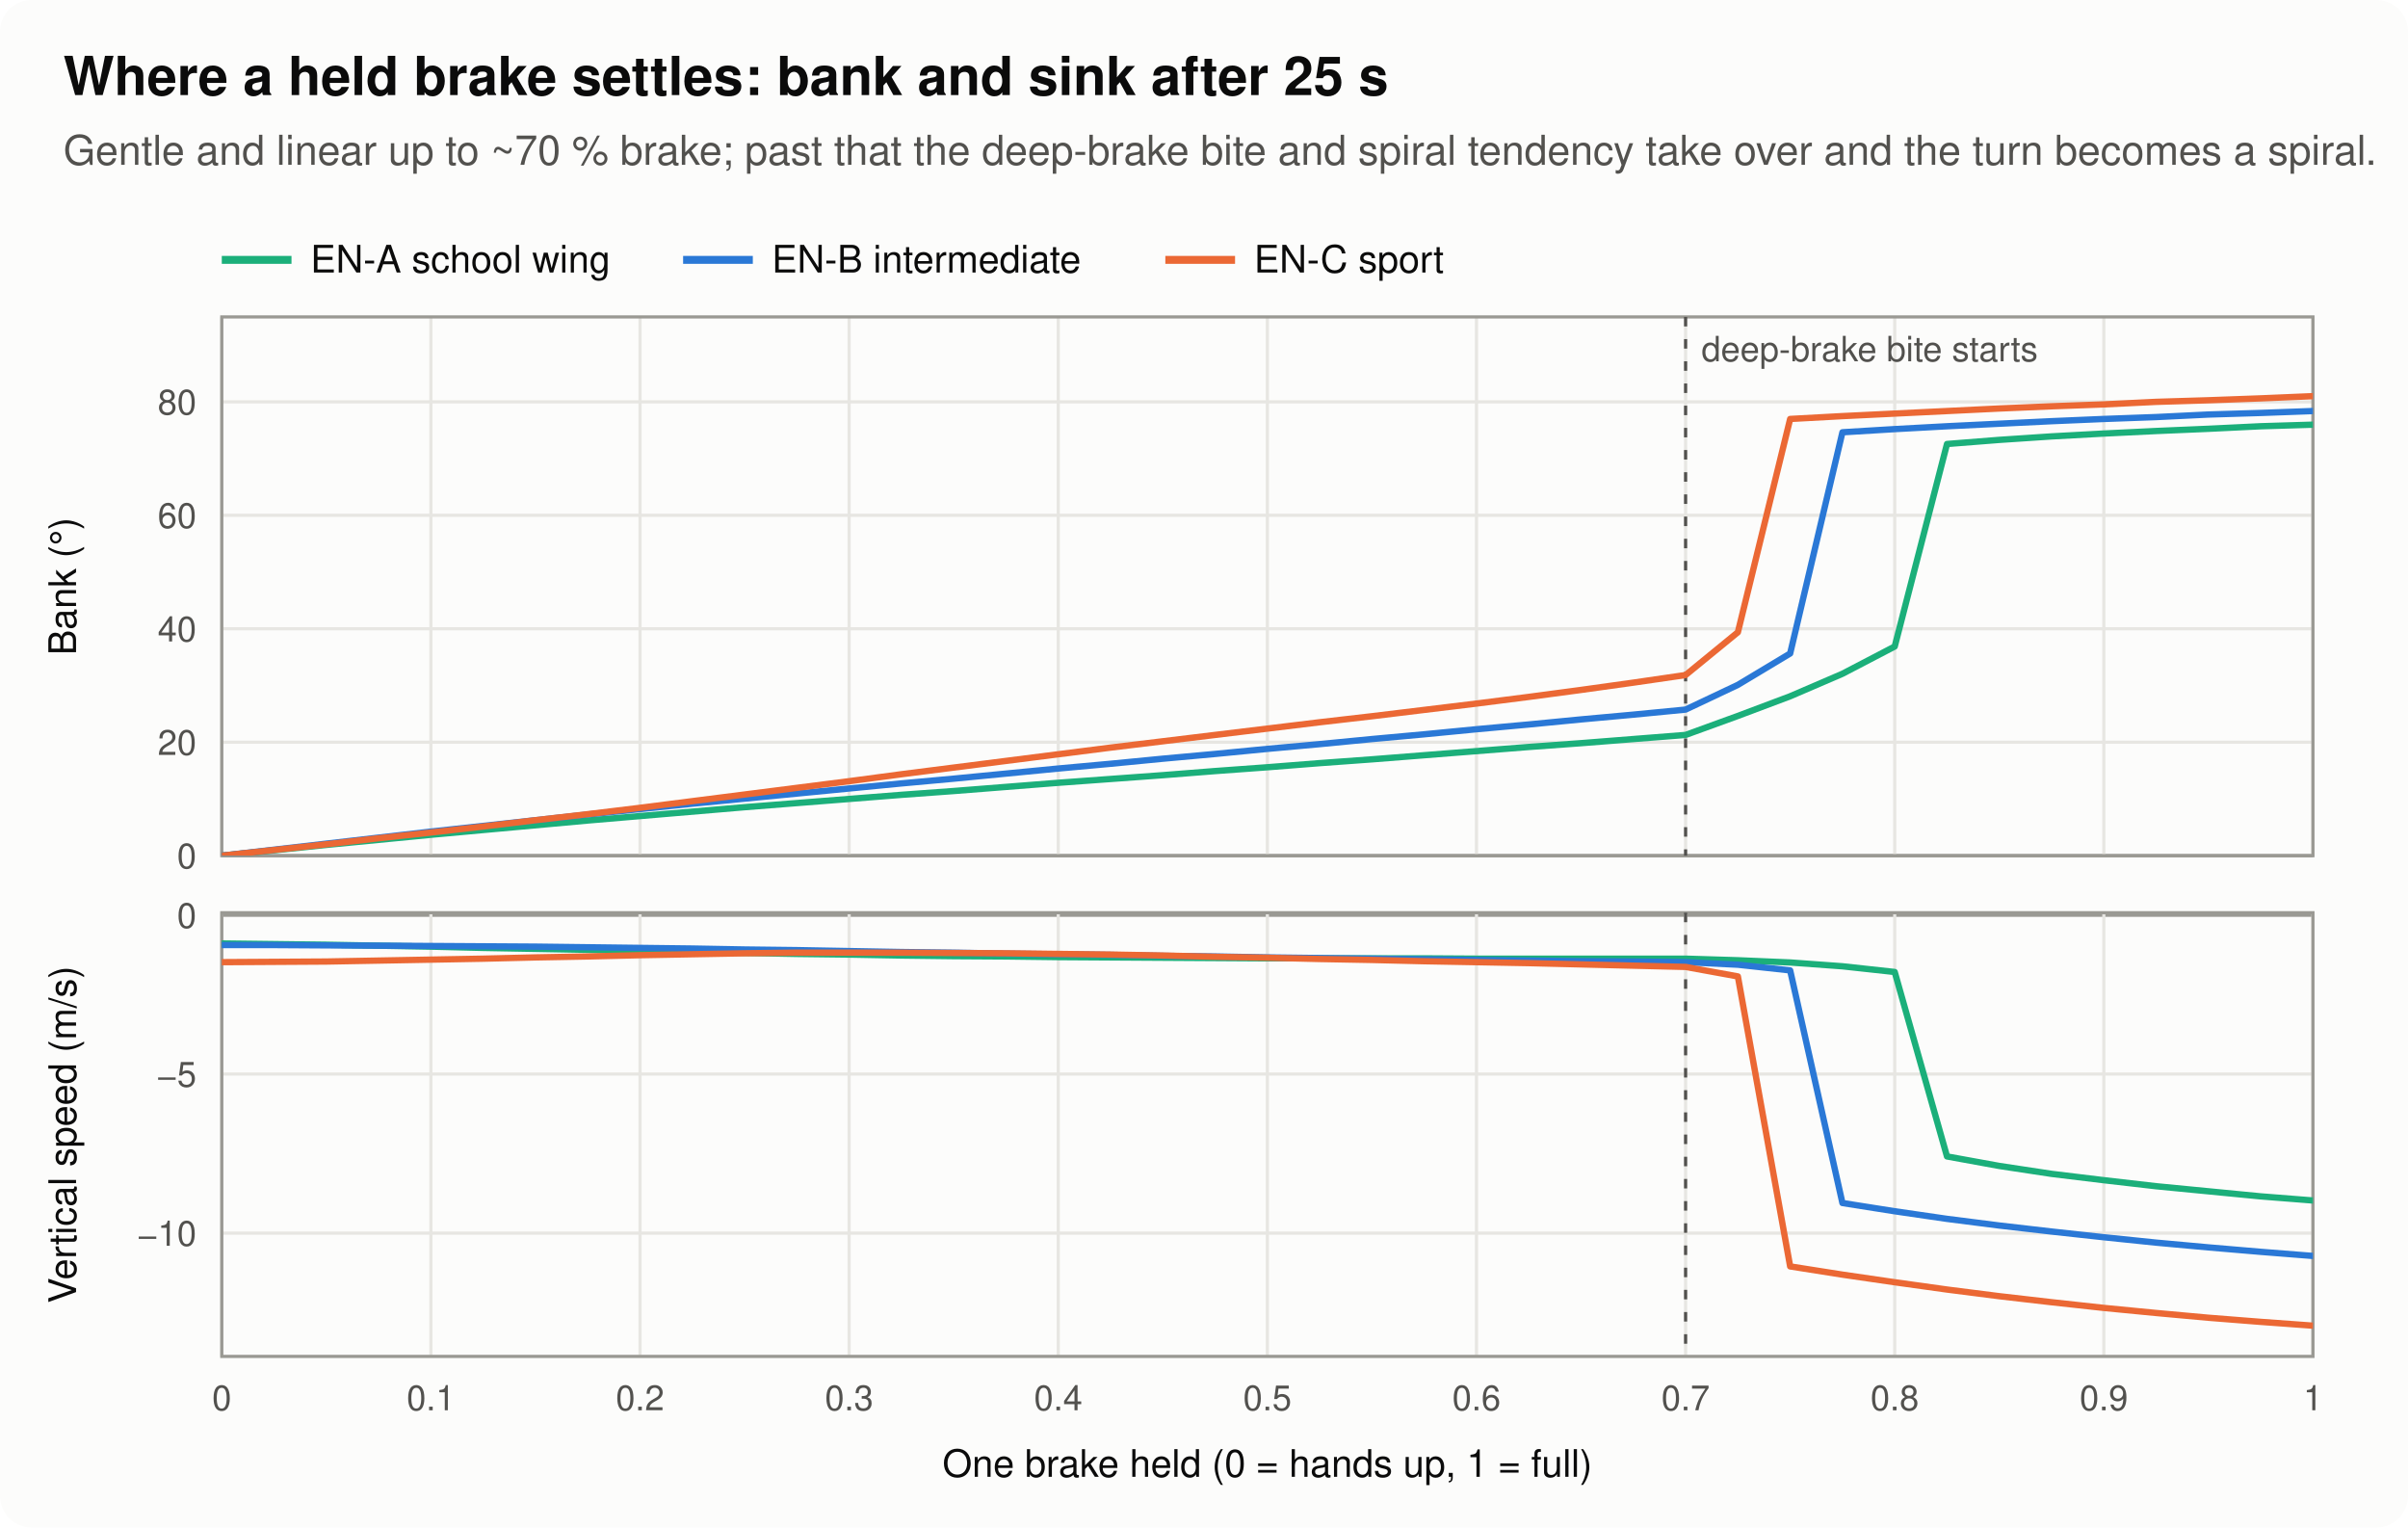
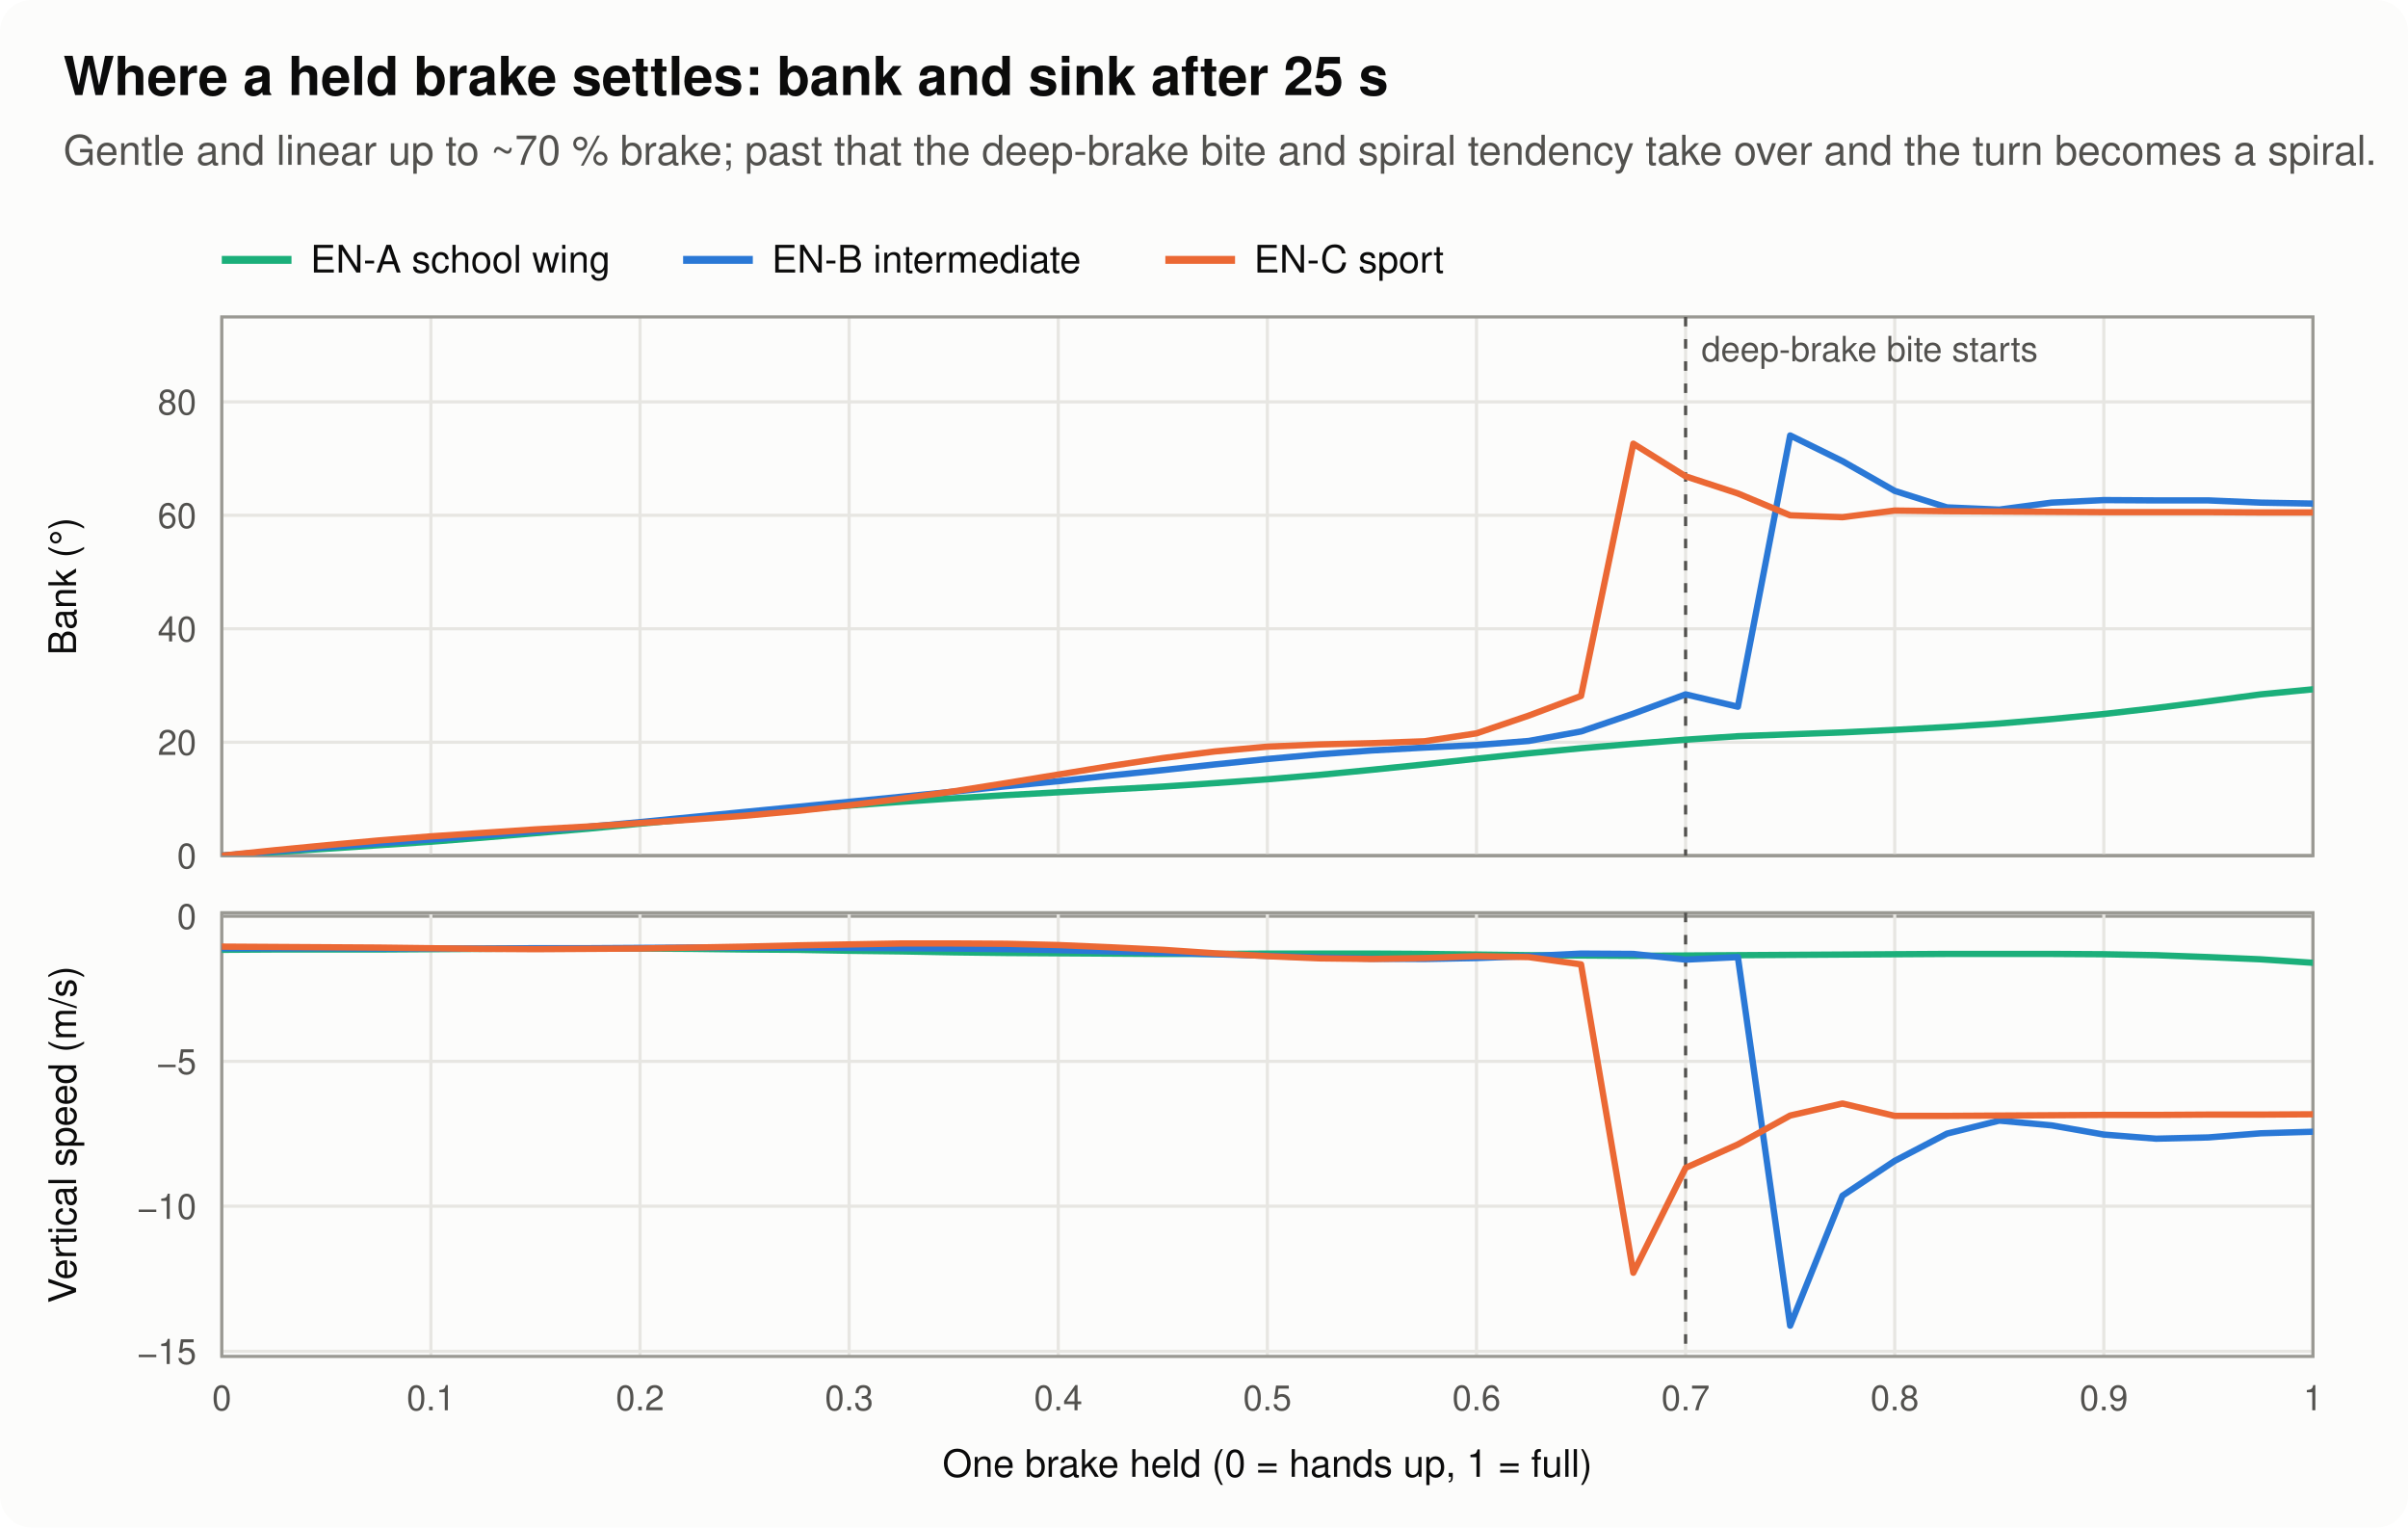
<svg xmlns="http://www.w3.org/2000/svg" width="760" height="482" viewBox="0 0 760 482" font-family="-apple-system, 'Segoe UI', Helvetica, Arial, sans-serif" role="img" aria-label="Where a held brake settles: bank and sink after 25 s">
  <rect width="100%" height="100%" rx="10" fill="#fcfcfb" />
  <text x="20" y="30" font-size="17" font-weight="600" fill="#0b0b0b">Where a held brake settles: bank and sink after 25 s</text>
  <text x="20" y="52" font-size="13" fill="#52514e">Gentle and linear up to ~70 % brake; past that the deep-brake bite and spiral tendency take over and the turn becomes a spiral.</text>
  <line x1="70" y1="82" x2="92" y2="82" stroke="#1baf7a" stroke-width="2.5" />
  <text x="98" y="86" font-size="12" fill="#0b0b0b">EN-A school wing</text>
  <line x1="215.6" y1="82" x2="237.6" y2="82" stroke="#2a78d6" stroke-width="2.5" />
  <text x="243.6" y="86" font-size="12" fill="#0b0b0b">EN-B intermediate</text>
  <line x1="367.8" y1="82" x2="389.8" y2="82" stroke="#eb6834" stroke-width="2.5" />
  <text x="395.8" y="86" font-size="12" fill="#0b0b0b">EN-C sport</text>
  <clipPath id="clip0">
    <rect x="70" y="100" width="660" height="170" />
  </clipPath>
  <line x1="70" y1="270.0" x2="730" y2="270.0" stroke="#9a9993" stroke-width="1" />
  <text x="62" y="274" font-size="11" fill="#52514e" text-anchor="end">0</text>
  <line x1="70" y1="234.2" x2="730" y2="234.2" stroke="#e7e6e2" stroke-width="1" />
  <text x="62" y="238.2" font-size="11" fill="#52514e" text-anchor="end">20</text>
  <line x1="70" y1="198.4" x2="730" y2="198.4" stroke="#e7e6e2" stroke-width="1" />
  <text x="62" y="202.4" font-size="11" fill="#52514e" text-anchor="end">40</text>
  <line x1="70" y1="162.6" x2="730" y2="162.6" stroke="#e7e6e2" stroke-width="1" />
  <text x="62" y="166.6" font-size="11" fill="#52514e" text-anchor="end">60</text>
  <line x1="70" y1="126.8" x2="730" y2="126.8" stroke="#e7e6e2" stroke-width="1" />
  <text x="62" y="130.8" font-size="11" fill="#52514e" text-anchor="end">80</text>
  <line x1="70.0" y1="100" x2="70.0" y2="270" stroke="#e7e6e2" stroke-width="1" />
  <line x1="136.0" y1="100" x2="136.0" y2="270" stroke="#e7e6e2" stroke-width="1" />
  <line x1="202.0" y1="100" x2="202.0" y2="270" stroke="#e7e6e2" stroke-width="1" />
  <line x1="268.0" y1="100" x2="268.0" y2="270" stroke="#e7e6e2" stroke-width="1" />
  <line x1="334.0" y1="100" x2="334.0" y2="270" stroke="#e7e6e2" stroke-width="1" />
  <line x1="400.0" y1="100" x2="400.0" y2="270" stroke="#e7e6e2" stroke-width="1" />
  <line x1="466.0" y1="100" x2="466.0" y2="270" stroke="#e7e6e2" stroke-width="1" />
  <line x1="532.0" y1="100" x2="532.0" y2="270" stroke="#e7e6e2" stroke-width="1" />
  <line x1="598.0" y1="100" x2="598.0" y2="270" stroke="#e7e6e2" stroke-width="1" />
  <line x1="664.0" y1="100" x2="664.0" y2="270" stroke="#e7e6e2" stroke-width="1" />
  <line x1="730.0" y1="100" x2="730.0" y2="270" stroke="#e7e6e2" stroke-width="1" />
  <rect x="70" y="100" width="660" height="170" fill="none" stroke="#9a9993" stroke-width="1" />
  <text transform="translate(24 185) rotate(-90)" font-size="12" fill="#0b0b0b" text-anchor="middle">Bank (°)</text>
  <line x1="532.0" y1="100" x2="532.0" y2="270" stroke="#52514e" stroke-width="1" stroke-dasharray="3 4" />
  <text x="537" y="114" font-size="11" fill="#52514e">deep-brake bite starts</text>
-   <polyline clip-path="url(#clip0)" points="70.0,270.0 86.5,268.3 103.0,266.6 119.5,265.0 136.0,263.4 152.5,261.9 169.0,260.4 185.5,258.9 202.0,257.5 218.5,256.1 235.0,254.7 251.5,253.4 268.0,252.1 284.5,250.8 301.0,249.6 317.5,248.3 334.0,247.0 350.5,245.8 367.0,244.6 383.5,243.3 400.0,242.1 416.5,240.8 433.0,239.6 449.5,238.3 466.0,237.0 482.5,235.7 499.0,234.5 515.5,233.2 532.0,231.9 548.5,225.9 565.0,219.7 581.5,212.6 598.0,204.0 614.5,140.1 631.0,138.8 647.5,137.7 664.0,136.8 680.5,136.0 697.0,135.3 713.5,134.5 730.0,134.0" fill="none" stroke="#1baf7a" stroke-width="2" stroke-linejoin="round" stroke-linecap="round" />
-   <polyline clip-path="url(#clip0)" points="70.0,270.0 86.5,268.1 103.0,266.2 119.5,264.3 136.0,262.4 152.5,260.6 169.0,258.8 185.5,257.0 202.0,255.3 218.5,253.6 235.0,252.0 251.5,250.4 268.0,248.8 284.5,247.2 301.0,245.7 317.5,244.1 334.0,242.5 350.5,241.0 367.0,239.4 383.5,237.9 400.0,236.3 416.5,234.8 433.0,233.2 449.5,231.7 466.0,230.1 482.5,228.6 499.0,227.0 515.5,225.5 532.0,223.9 548.5,216.1 565.0,206.2 581.5,136.4 598.0,135.4 614.5,134.5 631.0,133.7 647.5,132.9 664.0,132.2 680.5,131.6 697.0,130.8 713.5,130.3 730.0,129.7" fill="none" stroke="#2a78d6" stroke-width="2" stroke-linejoin="round" stroke-linecap="round" />
-   <polyline clip-path="url(#clip0)" points="70.0,270.0 86.5,268.2 103.0,266.4 119.5,264.5 136.0,262.7 152.5,260.8 169.0,258.8 185.5,256.9 202.0,254.9 218.5,252.8 235.0,250.7 251.5,248.6 268.0,246.5 284.5,244.3 301.0,242.2 317.5,240.1 334.0,238.0 350.5,235.9 367.0,233.9 383.5,231.9 400.0,229.9 416.5,227.9 433.0,226.0 449.5,224.0 466.0,222.0 482.5,219.9 499.0,217.7 515.5,215.4 532.0,213.0 548.5,199.5 565.0,132.2 581.5,131.3 598.0,130.5 614.5,129.7 631.0,128.9 647.5,128.2 664.0,127.6 680.5,126.8 697.0,126.3 713.5,125.7 730.0,125.0" fill="none" stroke="#eb6834" stroke-width="2" stroke-linejoin="round" stroke-linecap="round" />
+   <polyline clip-path="url(#clip0)" points="70.0,270.0 86.5,268.9 103.0,267.8 119.5,266.7 136.0,265.6 152.5,264.3 169.0,262.9 185.5,261.5 202.0,259.9 218.5,258.4 235.0,256.9 251.5,255.5 268.0,254.2 284.5,253.0 301.0,251.9 317.5,250.9 334.0,250.0 350.5,249.1 367.0,248.2 383.5,247.1 400.0,245.9 416.5,244.5 433.0,242.9 449.5,241.2 466.0,239.4 482.5,237.7 499.0,236.1 515.5,234.7 532.0,233.4 548.5,232.3 565.0,231.7 581.5,231.1 598.0,230.3 614.5,229.4 631.0,228.3 647.5,226.9 664.0,225.3 680.5,223.4 697.0,221.3 713.5,219.1 730.0,217.5" fill="none" stroke="#1baf7a" stroke-width="2" stroke-linejoin="round" stroke-linecap="round" />
+   <polyline clip-path="url(#clip0)" points="70.0,270.0 86.5,268.6 103.0,267.3 119.5,266.1 136.0,264.9 152.5,263.6 169.0,262.3 185.5,260.9 202.0,259.4 218.5,257.8 235.0,256.2 251.5,254.6 268.0,253.0 284.5,251.4 301.0,249.8 317.5,248.1 334.0,246.5 350.5,244.7 367.0,243.0 383.5,241.2 400.0,239.5 416.5,238.0 433.0,236.8 449.5,235.9 466.0,235.1 482.5,233.8 499.0,230.8 515.5,225.2 532.0,219.1 548.5,223.0 565.0,137.4 581.5,145.5 598.0,154.9 614.5,160.1 631.0,160.8 647.5,158.6 664.0,157.8 680.5,157.9 697.0,157.9 713.5,158.6 730.0,158.9" fill="none" stroke="#2a78d6" stroke-width="2" stroke-linejoin="round" stroke-linecap="round" />
+   <polyline clip-path="url(#clip0)" points="70.0,270.0 86.5,268.3 103.0,266.7 119.5,265.2 136.0,263.9 152.5,262.8 169.0,261.7 185.5,260.8 202.0,259.7 218.5,258.6 235.0,257.4 251.5,255.9 268.0,254.1 284.5,252.0 301.0,249.7 317.5,247.1 334.0,244.4 350.5,241.7 367.0,239.2 383.5,237.1 400.0,235.6 416.5,234.9 433.0,234.5 449.5,233.9 466.0,231.4 482.5,225.8 499.0,219.6 515.5,140.0 532.0,150.3 548.5,155.7 565.0,162.6 581.5,163.2 598.0,161.1 614.5,161.3 631.0,161.4 647.5,161.5 664.0,161.6 680.5,161.6 697.0,161.6 713.5,161.7 730.0,161.7" fill="none" stroke="#eb6834" stroke-width="2" stroke-linejoin="round" stroke-linecap="round" />
  <clipPath id="clip1">
    <rect x="70" y="288" width="660" height="140" />
  </clipPath>
-   <line x1="70" y1="389.1" x2="730" y2="389.1" stroke="#e7e6e2" stroke-width="1" />
-   <text x="62" y="393.1" font-size="11" fill="#52514e" text-anchor="end">−10</text>
-   <line x1="70" y1="338.9" x2="730" y2="338.9" stroke="#e7e6e2" stroke-width="1" />
-   <text x="62" y="342.9" font-size="11" fill="#52514e" text-anchor="end">−5</text>
-   <line x1="70" y1="288.8" x2="730" y2="288.8" stroke="#9a9993" stroke-width="1" />
-   <text x="62" y="292.8" font-size="11" fill="#52514e" text-anchor="end">0</text>
+   <line x1="70" y1="426.4" x2="730" y2="426.4" stroke="#e7e6e2" stroke-width="1" />
+   <text x="62" y="430.4" font-size="11" fill="#52514e" text-anchor="end">−15</text>
+   <line x1="70" y1="380.6" x2="730" y2="380.6" stroke="#e7e6e2" stroke-width="1" />
+   <text x="62" y="384.6" font-size="11" fill="#52514e" text-anchor="end">−10</text>
+   <line x1="70" y1="334.9" x2="730" y2="334.9" stroke="#e7e6e2" stroke-width="1" />
+   <text x="62" y="338.9" font-size="11" fill="#52514e" text-anchor="end">−5</text>
+   <line x1="70" y1="289.1" x2="730" y2="289.1" stroke="#9a9993" stroke-width="1" />
+   <text x="62" y="293.1" font-size="11" fill="#52514e" text-anchor="end">0</text>
  <line x1="70.0" y1="288" x2="70.0" y2="428" stroke="#e7e6e2" stroke-width="1" />
  <text x="70.0" y="445" font-size="11" fill="#52514e" text-anchor="middle">0</text>
  <line x1="136.0" y1="288" x2="136.0" y2="428" stroke="#e7e6e2" stroke-width="1" />
  <text x="136.0" y="445" font-size="11" fill="#52514e" text-anchor="middle">0.1</text>
  <line x1="202.0" y1="288" x2="202.0" y2="428" stroke="#e7e6e2" stroke-width="1" />
  <text x="202.0" y="445" font-size="11" fill="#52514e" text-anchor="middle">0.2</text>
  <line x1="268.0" y1="288" x2="268.0" y2="428" stroke="#e7e6e2" stroke-width="1" />
  <text x="268.0" y="445" font-size="11" fill="#52514e" text-anchor="middle">0.3</text>
  <line x1="334.0" y1="288" x2="334.0" y2="428" stroke="#e7e6e2" stroke-width="1" />
  <text x="334.0" y="445" font-size="11" fill="#52514e" text-anchor="middle">0.4</text>
  <line x1="400.0" y1="288" x2="400.0" y2="428" stroke="#e7e6e2" stroke-width="1" />
  <text x="400.0" y="445" font-size="11" fill="#52514e" text-anchor="middle">0.5</text>
  <line x1="466.0" y1="288" x2="466.0" y2="428" stroke="#e7e6e2" stroke-width="1" />
  <text x="466.0" y="445" font-size="11" fill="#52514e" text-anchor="middle">0.6</text>
  <line x1="532.0" y1="288" x2="532.0" y2="428" stroke="#e7e6e2" stroke-width="1" />
  <text x="532.0" y="445" font-size="11" fill="#52514e" text-anchor="middle">0.7</text>
  <line x1="598.0" y1="288" x2="598.0" y2="428" stroke="#e7e6e2" stroke-width="1" />
  <text x="598.0" y="445" font-size="11" fill="#52514e" text-anchor="middle">0.8</text>
  <line x1="664.0" y1="288" x2="664.0" y2="428" stroke="#e7e6e2" stroke-width="1" />
  <text x="664.0" y="445" font-size="11" fill="#52514e" text-anchor="middle">0.9</text>
  <line x1="730.0" y1="288" x2="730.0" y2="428" stroke="#e7e6e2" stroke-width="1" />
  <text x="730.0" y="445" font-size="11" fill="#52514e" text-anchor="middle">1</text>
  <rect x="70" y="288" width="660" height="140" fill="none" stroke="#9a9993" stroke-width="1" />
  <text transform="translate(24 358) rotate(-90)" font-size="12" fill="#0b0b0b" text-anchor="middle">Vertical speed (m/s)</text>
  <line x1="532.0" y1="288" x2="532.0" y2="428" stroke="#52514e" stroke-width="1" stroke-dasharray="3 4" />
-   <polyline clip-path="url(#clip1)" points="70.0,297.7 86.5,297.9 103.0,298.1 119.5,298.4 136.0,298.7 152.5,299.1 169.0,299.4 185.5,299.7 202.0,300.1 218.5,300.4 235.0,300.7 251.5,301.0 268.0,301.2 284.5,301.5 301.0,301.7 317.5,301.8 334.0,302.0 350.5,302.1 367.0,302.2 383.5,302.3 400.0,302.4 416.5,302.4 433.0,302.4 449.5,302.4 466.0,302.5 482.5,302.5 499.0,302.5 515.5,302.5 532.0,302.5 548.5,303.0 565.0,303.7 581.5,304.9 598.0,306.7 614.5,364.9 631.0,367.9 647.5,370.4 664.0,372.4 680.5,374.3 697.0,375.9 713.5,377.5 730.0,378.8" fill="none" stroke="#1baf7a" stroke-width="2" stroke-linejoin="round" stroke-linecap="round" />
-   <polyline clip-path="url(#clip1)" points="70.0,298.2 86.5,298.2 103.0,298.3 119.5,298.4 136.0,298.5 152.5,298.6 169.0,298.7 185.5,298.9 202.0,299.1 218.5,299.3 235.0,299.6 251.5,299.8 268.0,300.1 284.5,300.4 301.0,300.6 317.5,300.9 334.0,301.1 350.5,301.3 367.0,301.6 383.5,301.8 400.0,302.1 416.5,302.3 433.0,302.5 449.5,302.7 466.0,302.9 482.5,303.1 499.0,303.3 515.5,303.4 532.0,303.6 548.5,304.4 565.0,306.2 581.5,379.6 598.0,382.2 614.5,384.6 631.0,386.7 647.5,388.6 664.0,390.4 680.5,392.1 697.0,393.6 713.5,395.0 730.0,396.3" fill="none" stroke="#2a78d6" stroke-width="2" stroke-linejoin="round" stroke-linecap="round" />
-   <polyline clip-path="url(#clip1)" points="70.0,303.6 86.5,303.5 103.0,303.4 119.5,303.1 136.0,302.8 152.5,302.5 169.0,302.1 185.5,301.8 202.0,301.4 218.5,301.1 235.0,300.8 251.5,300.6 268.0,300.6 284.5,300.6 301.0,300.7 317.5,300.8 334.0,301.0 350.5,301.2 367.0,301.5 383.5,301.9 400.0,302.2 416.5,302.6 433.0,302.9 449.5,303.3 466.0,303.6 482.5,303.9 499.0,304.3 515.5,304.7 532.0,305.1 548.5,308.1 565.0,399.6 581.5,402.2 598.0,404.6 614.5,406.9 631.0,409.0 647.5,410.9 664.0,412.7 680.5,414.3 697.0,415.8 713.5,417.1 730.0,418.3" fill="none" stroke="#eb6834" stroke-width="2" stroke-linejoin="round" stroke-linecap="round" />
+   <polyline clip-path="url(#clip1)" points="70.0,299.7 86.5,299.6 103.0,299.6 119.5,299.6 136.0,299.5 152.5,299.4 169.0,299.3 185.5,299.3 202.0,299.3 218.5,299.4 235.0,299.6 251.5,299.7 268.0,300.0 284.5,300.2 301.0,300.5 317.5,300.7 334.0,300.8 350.5,300.9 367.0,301.0 383.5,301.0 400.0,300.9 416.5,300.9 433.0,300.9 449.5,301.0 466.0,301.2 482.5,301.4 499.0,301.5 515.5,301.6 532.0,301.5 548.5,301.4 565.0,301.3 581.5,301.2 598.0,301.1 614.5,301.0 631.0,301.0 647.5,301.0 664.0,301.1 680.5,301.4 697.0,302.0 713.5,302.7 730.0,303.8" fill="none" stroke="#1baf7a" stroke-width="2" stroke-linejoin="round" stroke-linecap="round" />
+   <polyline clip-path="url(#clip1)" points="70.0,299.2 86.5,299.2 103.0,299.2 119.5,299.3 136.0,299.3 152.5,299.3 169.0,299.2 185.5,299.2 202.0,299.1 218.5,299.0 235.0,299.0 251.5,299.0 268.0,299.1 284.5,299.2 301.0,299.3 317.5,299.5 334.0,299.8 350.5,300.2 367.0,300.6 383.5,301.1 400.0,301.6 416.5,302.1 433.0,302.5 449.5,302.6 466.0,302.3 482.5,301.7 499.0,300.9 515.5,301.0 532.0,302.8 548.5,302.0 565.0,418.3 581.5,377.3 598.0,366.3 614.5,357.7 631.0,353.6 647.5,355.1 664.0,358.0 680.5,359.3 697.0,358.9 713.5,357.6 730.0,357.1" fill="none" stroke="#2a78d6" stroke-width="2" stroke-linejoin="round" stroke-linecap="round" />
+   <polyline clip-path="url(#clip1)" points="70.0,298.7 86.5,298.8 103.0,298.9 119.5,299.0 136.0,299.2 152.5,299.4 169.0,299.5 185.5,299.4 202.0,299.3 218.5,299.0 235.0,298.7 251.5,298.3 268.0,298.0 284.5,297.7 301.0,297.7 317.5,297.8 334.0,298.2 350.5,298.9 367.0,299.7 383.5,300.8 400.0,301.7 416.5,302.4 433.0,302.6 449.5,302.3 466.0,301.7 482.5,302.0 499.0,304.3 515.5,401.6 532.0,368.5 548.5,361.1 565.0,352.0 581.5,348.2 598.0,352.1 614.5,352.1 631.0,352.0 647.5,351.9 664.0,351.8 680.5,351.8 697.0,351.7 713.5,351.7 730.0,351.6" fill="none" stroke="#eb6834" stroke-width="2" stroke-linejoin="round" stroke-linecap="round" />
  <text x="400" y="466" font-size="12" fill="#0b0b0b" text-anchor="middle">One brake held (0 = hands up, 1 = full)</text>
</svg>
